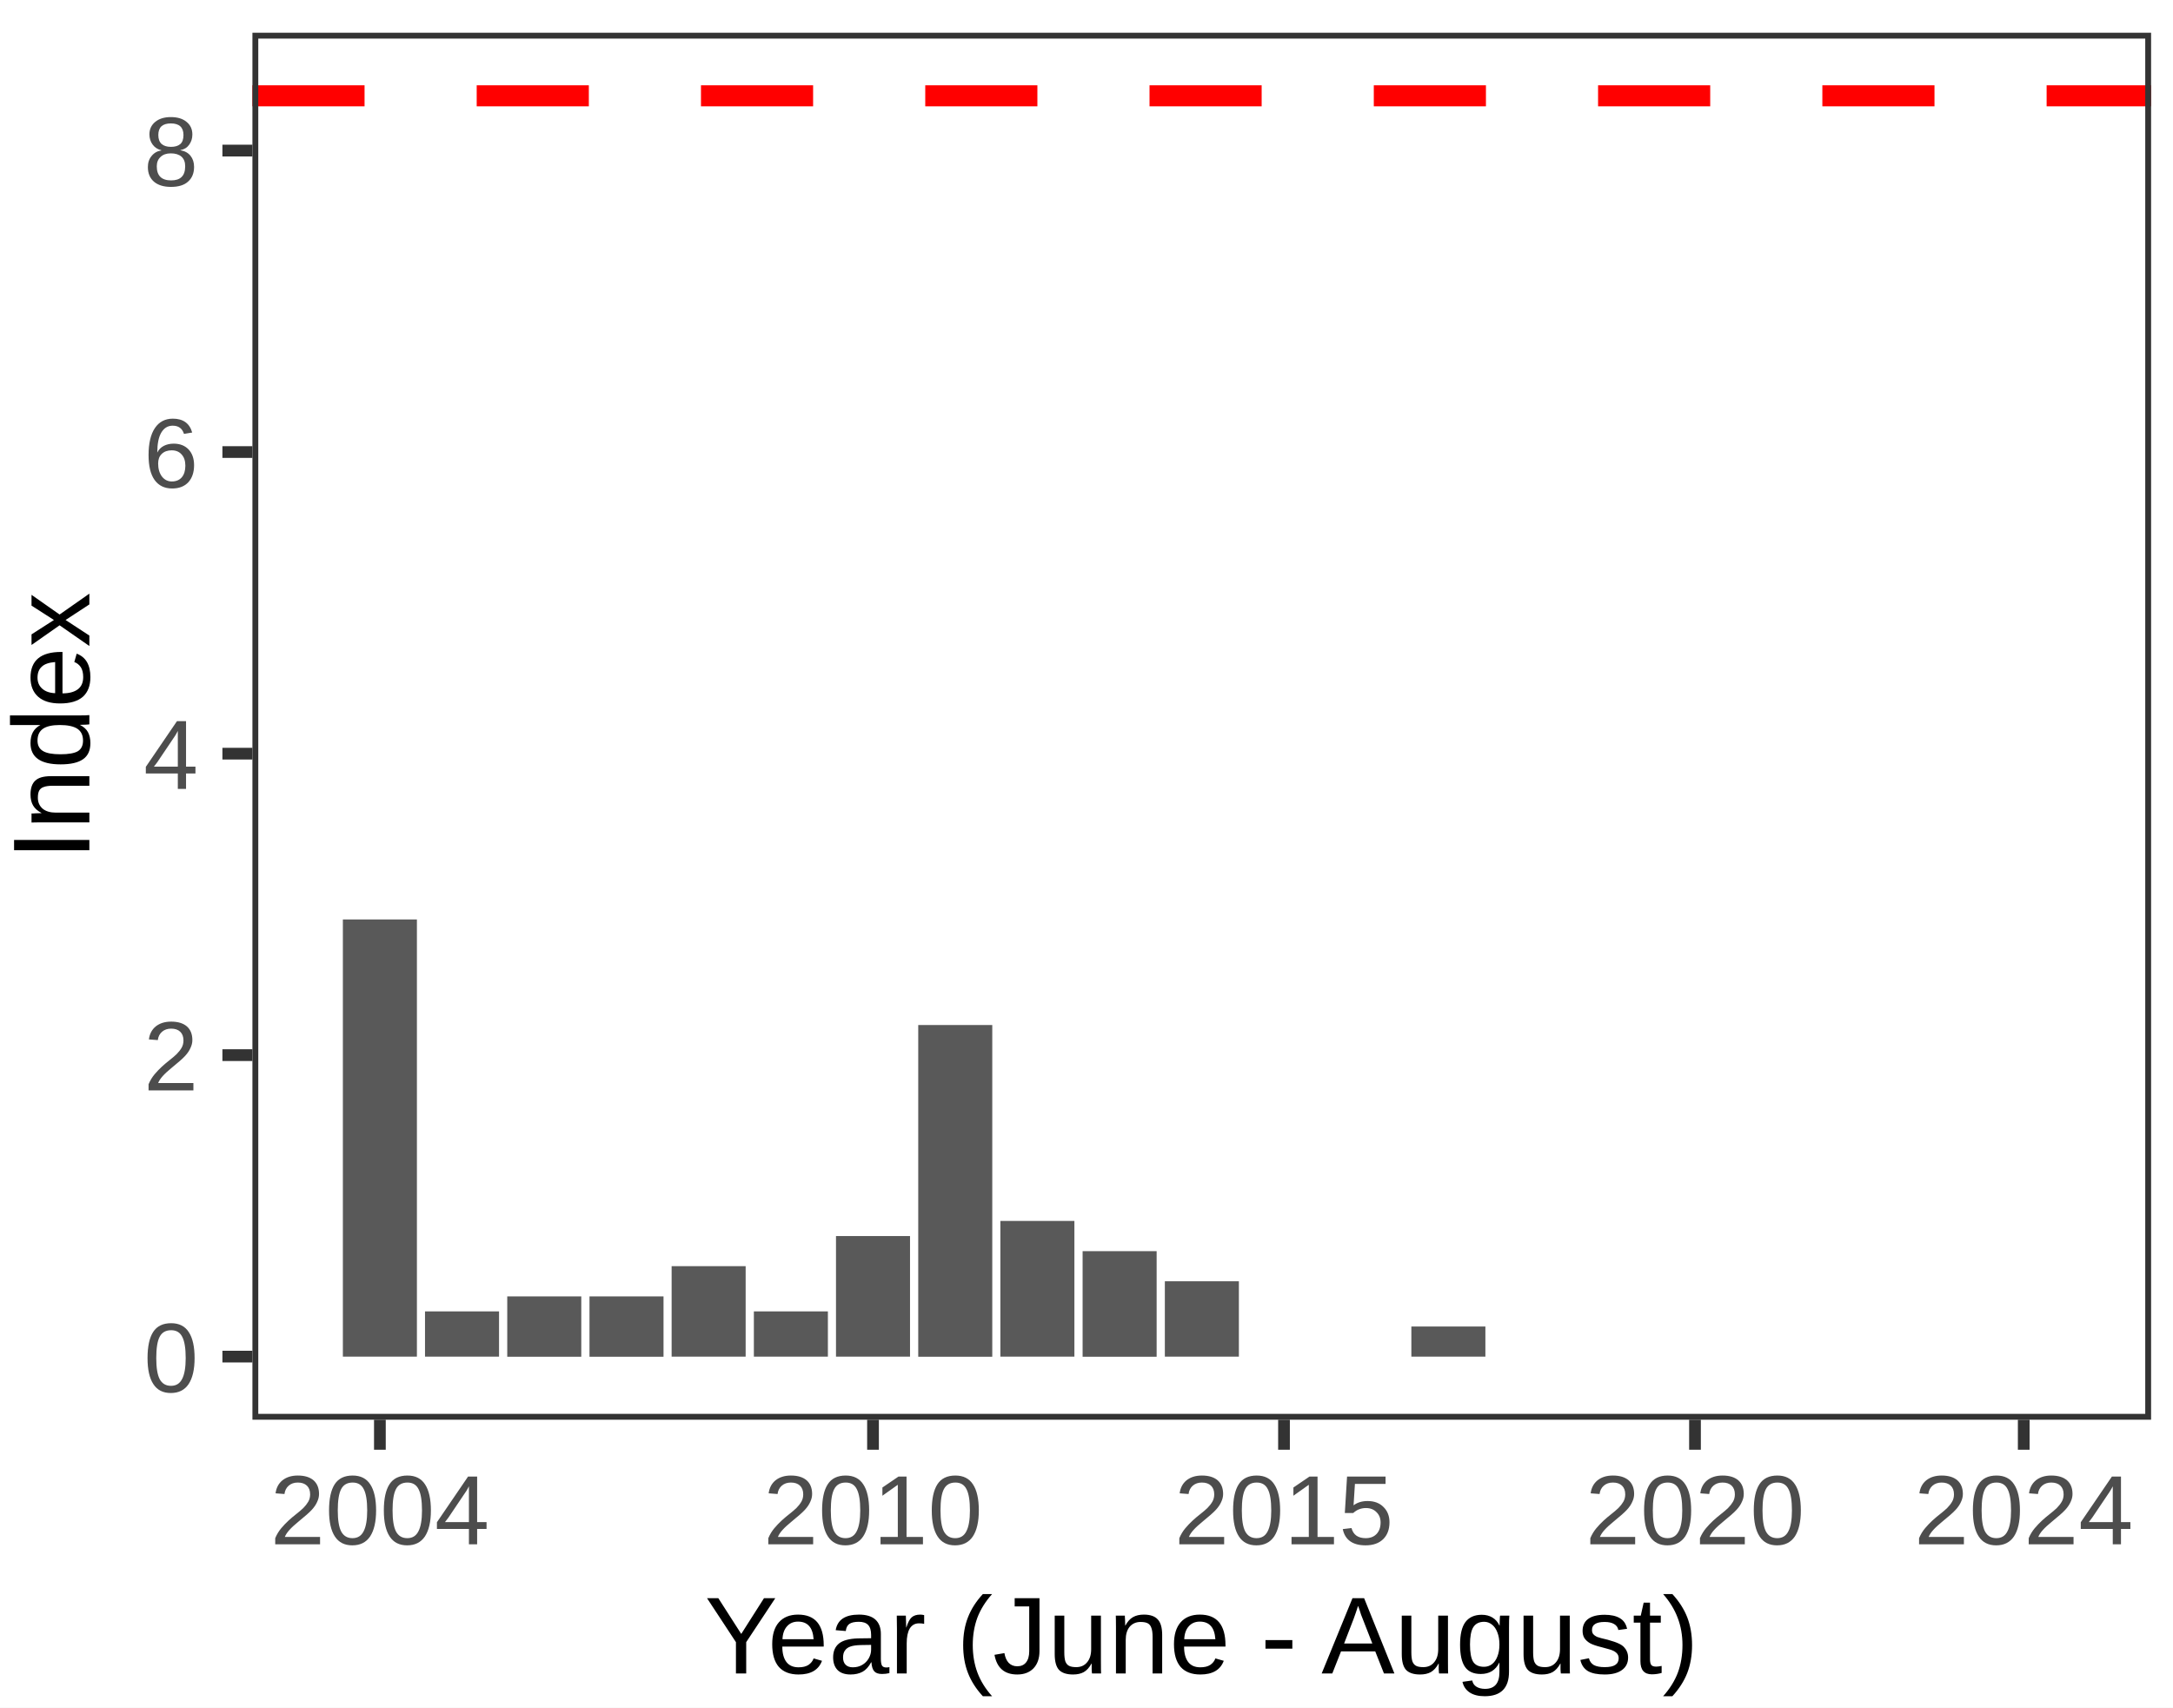
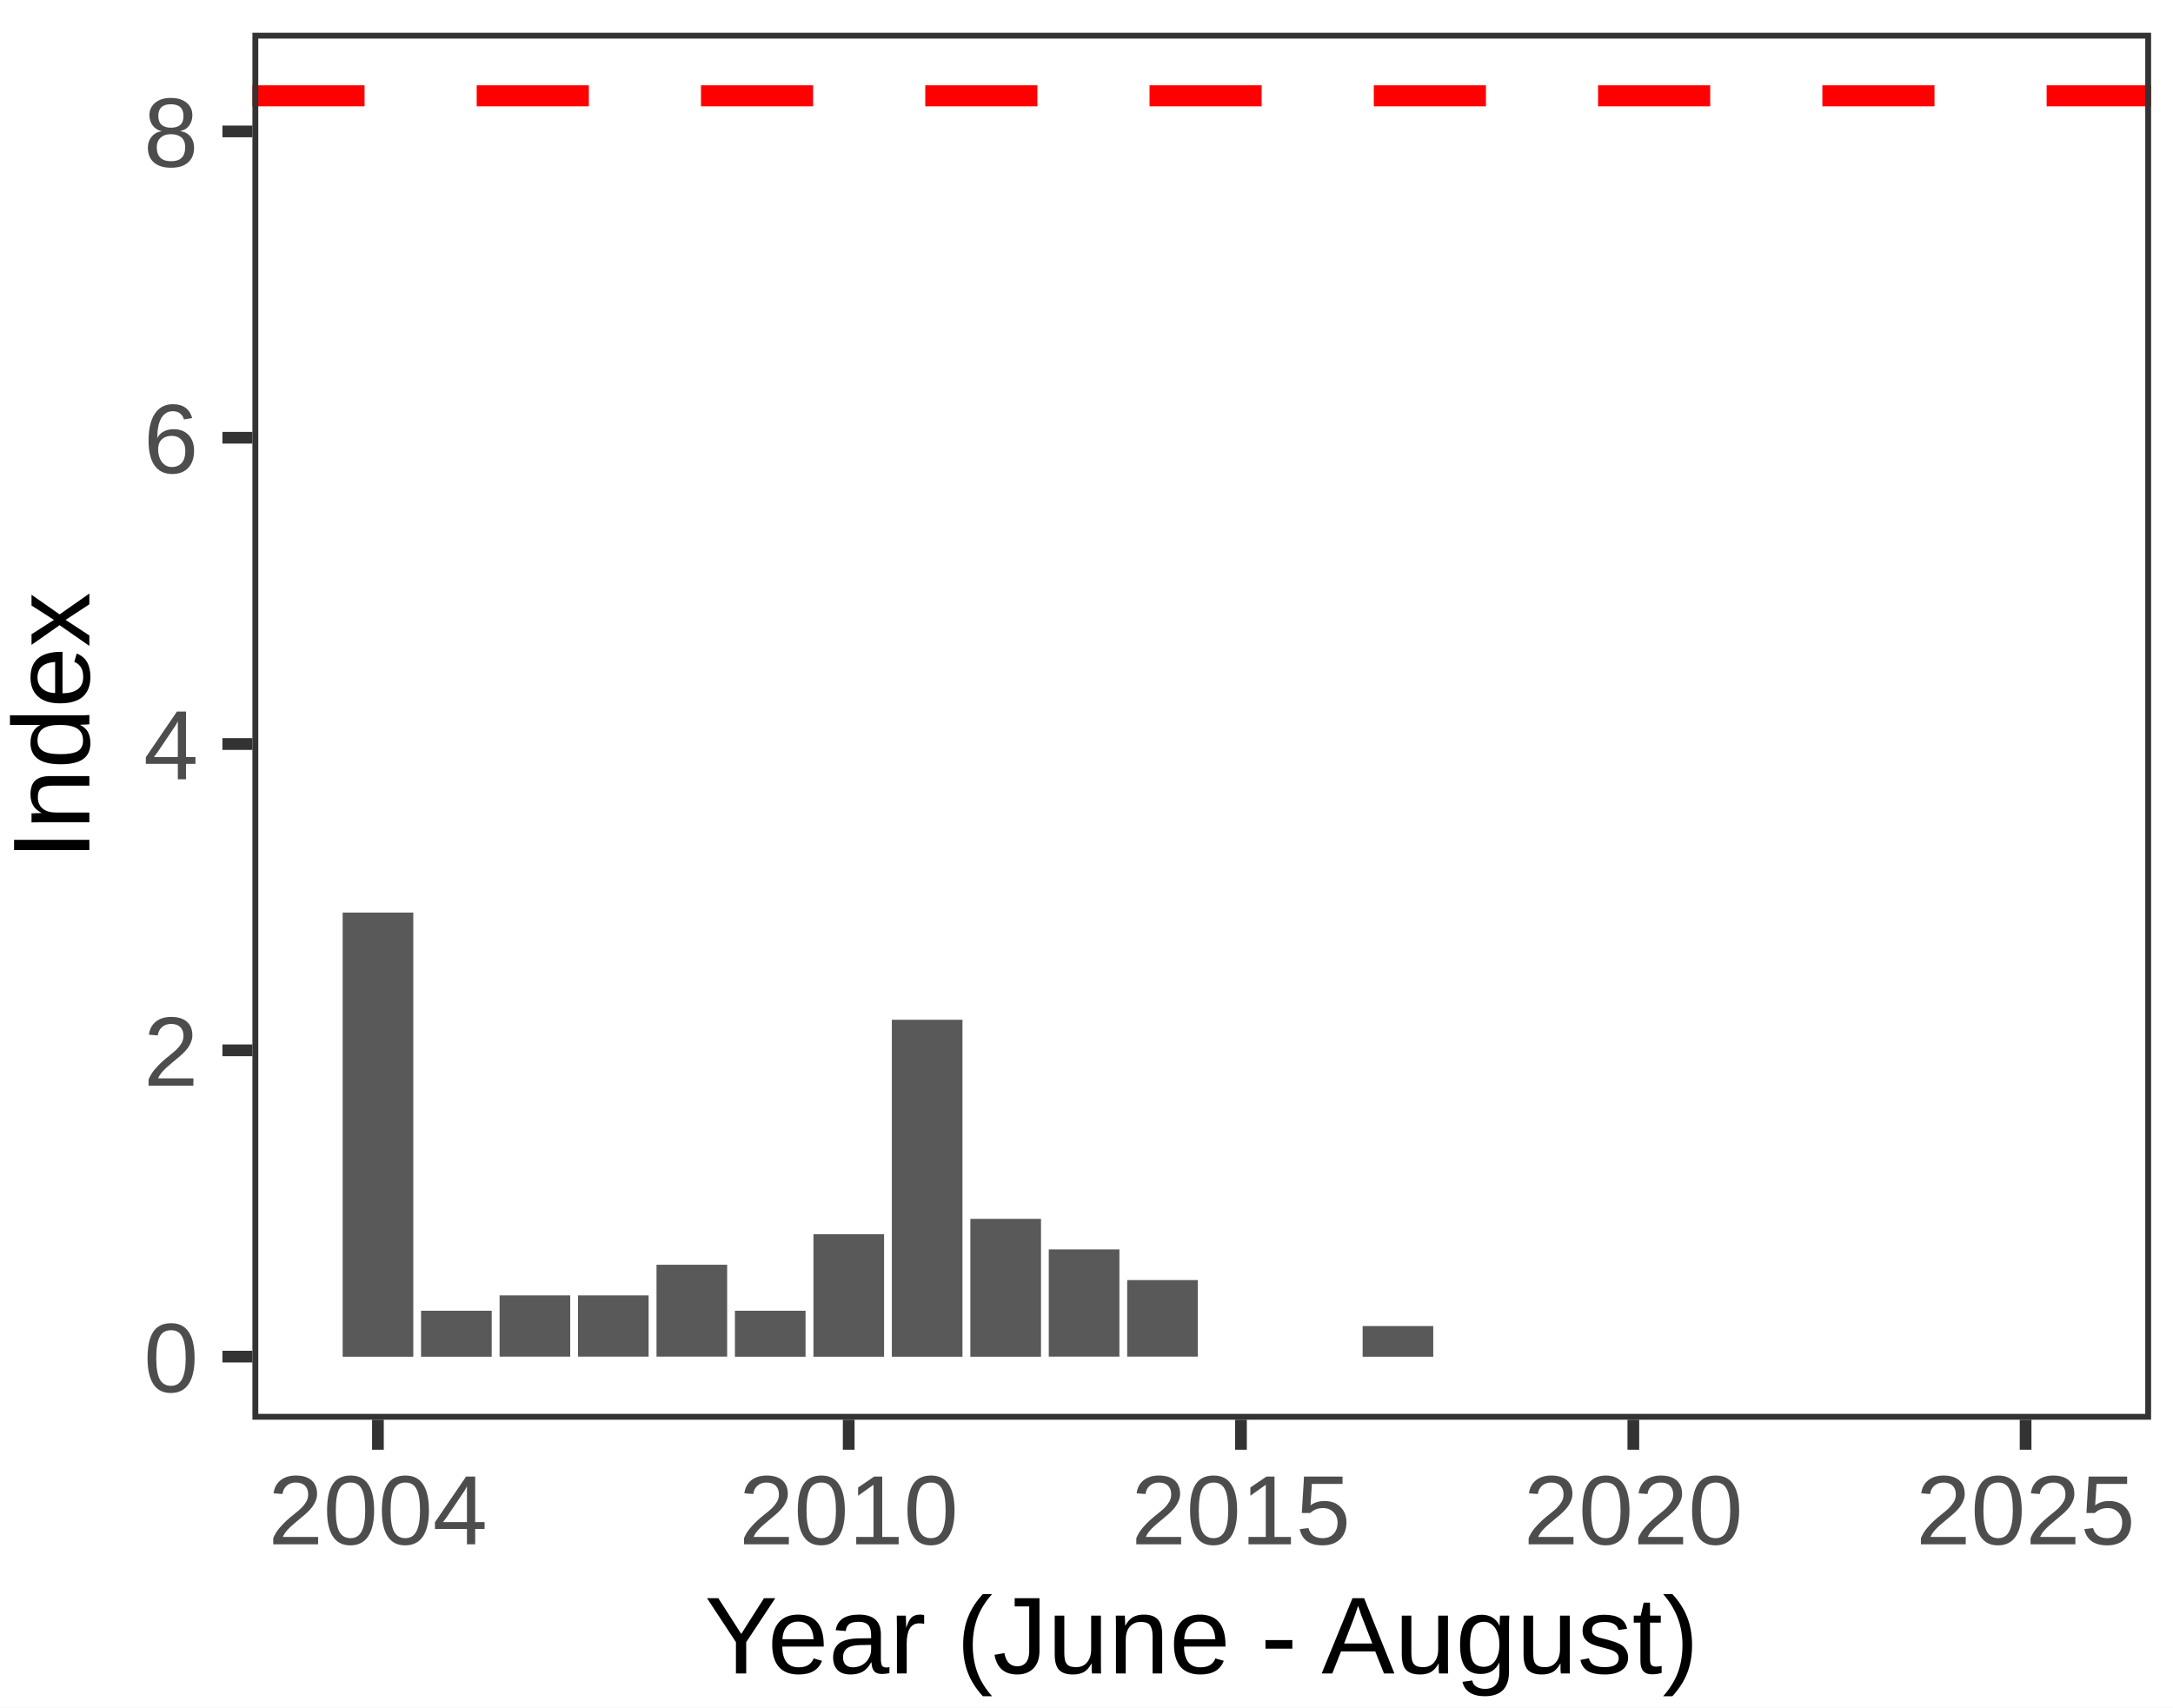
- <svg xmlns="http://www.w3.org/2000/svg" class="svglite" width="198.43pt" height="155.91pt" viewBox="0 0 198.43 155.91">
-   <defs>
-     <style type="text/css">
+ <svg xmlns="http://www.w3.org/2000/svg" width="198.43pt" height="155.91pt" viewBox="0 0 198.43 155.91">
+   <g class="svglite">
+     <defs>
+       <style type="text/css">
    .svglite line, .svglite polyline, .svglite polygon, .svglite path, .svglite rect, .svglite circle {
      fill: none;
      stroke: #000000;
      stroke-linecap: round;
      stroke-linejoin: round;
      stroke-miterlimit: 10.00;
    }
    .svglite text {
      white-space: pre;
    }
+     .svglite g.glyphgroup path {
+       fill: inherit;
+       stroke: none;
+     }
  </style>
-   </defs>
-   <rect width="100%" height="100%" style="stroke: none; fill: #FFFFFF;" />
-   <defs>
-     <clipPath id="cpMC4wMHwxOTguNDN8MC4wMHwxNTUuOTE=">
-       <rect x="0.00" y="0.00" width="198.43" height="155.91" />
-     </clipPath>
-   </defs>
-   <g clip-path="url(#cpMC4wMHwxOTguNDN8MC4wMHwxNTUuOTE=)">
-     <rect x="0.00" y="0.00" width="198.43" height="155.91" style="stroke-width: 1.07; stroke: #FFFFFF; fill: #FFFFFF;" />
-   </g>
-   <defs>
-     <clipPath id="cpMjMuMDV8MTk2LjQzfDIuOTl8MTI5LjY0">
-       <rect x="23.05" y="2.99" width="173.38" height="126.65" />
-     </clipPath>
-   </defs>
-   <g clip-path="url(#cpMjMuMDV8MTk2LjQzfDIuOTl8MTI5LjY0)">
-     <rect x="23.05" y="2.99" width="173.38" height="126.65" style="stroke-width: 1.07; stroke: none; fill: #FFFFFF;" />
-     <rect x="31.31" y="83.96" width="6.76" height="39.92" style="stroke-width: 1.07; stroke: none; stroke-linecap: butt; stroke-linejoin: miter; fill: #595959;" />
-     <rect x="38.81" y="119.75" width="6.76" height="4.13" style="stroke-width: 1.07; stroke: none; stroke-linecap: butt; stroke-linejoin: miter; fill: #595959;" />
-     <rect x="46.32" y="118.38" width="6.76" height="5.51" style="stroke-width: 1.07; stroke: none; stroke-linecap: butt; stroke-linejoin: miter; fill: #595959;" />
-     <rect x="53.83" y="118.38" width="6.76" height="5.51" style="stroke-width: 1.07; stroke: none; stroke-linecap: butt; stroke-linejoin: miter; fill: #595959;" />
-     <rect x="61.33" y="115.62" width="6.76" height="8.26" style="stroke-width: 1.07; stroke: none; stroke-linecap: butt; stroke-linejoin: miter; fill: #595959;" />
-     <rect x="68.84" y="119.75" width="6.76" height="4.13" style="stroke-width: 1.07; stroke: none; stroke-linecap: butt; stroke-linejoin: miter; fill: #595959;" />
-     <rect x="76.34" y="112.87" width="6.76" height="11.01" style="stroke-width: 1.07; stroke: none; stroke-linecap: butt; stroke-linejoin: miter; fill: #595959;" />
-     <rect x="83.85" y="93.60" width="6.76" height="30.29" style="stroke-width: 1.07; stroke: none; stroke-linecap: butt; stroke-linejoin: miter; fill: #595959;" />
-     <rect x="91.35" y="111.49" width="6.76" height="12.39" style="stroke-width: 1.07; stroke: none; stroke-linecap: butt; stroke-linejoin: miter; fill: #595959;" />
-     <rect x="98.86" y="114.25" width="6.76" height="9.64" style="stroke-width: 1.07; stroke: none; stroke-linecap: butt; stroke-linejoin: miter; fill: #595959;" />
-     <rect x="106.37" y="117.00" width="6.76" height="6.88" style="stroke-width: 1.07; stroke: none; stroke-linecap: butt; stroke-linejoin: miter; fill: #595959;" />
-     <rect x="113.87" y="123.88" width="6.76" height="0.00" style="stroke-width: 1.07; stroke: none; stroke-linecap: butt; stroke-linejoin: miter; fill: #595959;" />
-     <rect x="121.38" y="123.88" width="6.76" height="0.00" style="stroke-width: 1.07; stroke: none; stroke-linecap: butt; stroke-linejoin: miter; fill: #595959;" />
-     <rect x="128.88" y="121.13" width="6.76" height="2.75" style="stroke-width: 1.07; stroke: none; stroke-linecap: butt; stroke-linejoin: miter; fill: #595959;" />
-     <rect x="136.39" y="123.88" width="6.76" height="0.00" style="stroke-width: 1.07; stroke: none; stroke-linecap: butt; stroke-linejoin: miter; fill: #595959;" />
-     <rect x="143.89" y="123.88" width="6.76" height="0.00" style="stroke-width: 1.07; stroke: none; stroke-linecap: butt; stroke-linejoin: miter; fill: #595959;" />
-     <rect x="151.40" y="123.88" width="6.76" height="0.00" style="stroke-width: 1.07; stroke: none; stroke-linecap: butt; stroke-linejoin: miter; fill: #595959;" />
-     <rect x="158.90" y="123.88" width="6.76" height="0.00" style="stroke-width: 1.07; stroke: none; stroke-linecap: butt; stroke-linejoin: miter; fill: #595959;" />
-     <rect x="166.41" y="123.88" width="6.76" height="0.00" style="stroke-width: 1.07; stroke: none; stroke-linecap: butt; stroke-linejoin: miter; fill: #595959;" />
-     <rect x="173.92" y="123.88" width="6.76" height="0.00" style="stroke-width: 1.07; stroke: none; stroke-linecap: butt; stroke-linejoin: miter; fill: #595959;" />
-     <rect x="181.42" y="123.88" width="6.76" height="0.00" style="stroke-width: 1.07; stroke: none; stroke-linecap: butt; stroke-linejoin: miter; fill: #595959;" />
-     <line x1="23.05" y1="8.75" x2="196.43" y2="8.75" style="stroke-width: 1.92; stroke: #FF0000; stroke-dasharray: 10.24,10.24; stroke-linecap: butt;" />
-     <rect x="23.05" y="2.99" width="173.38" height="126.65" style="stroke-width: 1.07; stroke: #333333;" />
-   </g>
-   <g clip-path="url(#cpMC4wMHwxOTguNDN8MC4wMHwxNTUuOTE=)">
-     <text x="18.12" y="127.11" text-anchor="end" style="font-size: 9.00px;fill: #4D4D4D; font-family: &quot;Arial&quot;;" textLength="5.00px" lengthAdjust="spacingAndGlyphs">0</text>
-     <text x="18.12" y="99.57" text-anchor="end" style="font-size: 9.00px;fill: #4D4D4D; font-family: &quot;Arial&quot;;" textLength="5.00px" lengthAdjust="spacingAndGlyphs">2</text>
-     <text x="18.12" y="72.04" text-anchor="end" style="font-size: 9.00px;fill: #4D4D4D; font-family: &quot;Arial&quot;;" textLength="5.00px" lengthAdjust="spacingAndGlyphs">4</text>
-     <text x="18.12" y="44.51" text-anchor="end" style="font-size: 9.00px;fill: #4D4D4D; font-family: &quot;Arial&quot;;" textLength="5.00px" lengthAdjust="spacingAndGlyphs">6</text>
-     <text x="18.12" y="16.97" text-anchor="end" style="font-size: 9.00px;fill: #4D4D4D; font-family: &quot;Arial&quot;;" textLength="5.00px" lengthAdjust="spacingAndGlyphs">8</text>
-     <polyline points="20.31,123.88 23.05,123.88 " style="stroke-width: 1.07; stroke: #333333; stroke-linecap: butt;" />
-     <polyline points="20.31,96.35 23.05,96.35 " style="stroke-width: 1.07; stroke: #333333; stroke-linecap: butt;" />
-     <polyline points="20.31,68.82 23.05,68.82 " style="stroke-width: 1.07; stroke: #333333; stroke-linecap: butt;" />
-     <polyline points="20.31,41.28 23.05,41.28 " style="stroke-width: 1.07; stroke: #333333; stroke-linecap: butt;" />
-     <polyline points="20.31,13.75 23.05,13.75 " style="stroke-width: 1.07; stroke: #333333; stroke-linecap: butt;" />
-     <polyline points="34.69,132.38 34.69,129.64 " style="stroke-width: 1.07; stroke: #333333; stroke-linecap: butt;" />
-     <polyline points="79.72,132.38 79.72,129.64 " style="stroke-width: 1.07; stroke: #333333; stroke-linecap: butt;" />
-     <polyline points="117.25,132.38 117.25,129.64 " style="stroke-width: 1.07; stroke: #333333; stroke-linecap: butt;" />
-     <polyline points="154.78,132.38 154.78,129.64 " style="stroke-width: 1.07; stroke: #333333; stroke-linecap: butt;" />
-     <polyline points="184.80,132.38 184.80,129.64 " style="stroke-width: 1.07; stroke: #333333; stroke-linecap: butt;" />
-     <text x="34.69" y="141.02" text-anchor="middle" style="font-size: 9.00px;fill: #4D4D4D; font-family: &quot;Arial&quot;;" textLength="20.02px" lengthAdjust="spacingAndGlyphs">2004</text>
-     <text x="79.72" y="141.02" text-anchor="middle" style="font-size: 9.00px;fill: #4D4D4D; font-family: &quot;Arial&quot;;" textLength="20.02px" lengthAdjust="spacingAndGlyphs">2010</text>
-     <text x="117.25" y="141.02" text-anchor="middle" style="font-size: 9.00px;fill: #4D4D4D; font-family: &quot;Arial&quot;;" textLength="20.02px" lengthAdjust="spacingAndGlyphs">2015</text>
-     <text x="154.78" y="141.02" text-anchor="middle" style="font-size: 9.00px;fill: #4D4D4D; font-family: &quot;Arial&quot;;" textLength="20.02px" lengthAdjust="spacingAndGlyphs">2020</text>
-     <text x="184.80" y="141.02" text-anchor="middle" style="font-size: 9.00px;fill: #4D4D4D; font-family: &quot;Arial&quot;;" textLength="20.02px" lengthAdjust="spacingAndGlyphs">2024</text>
-     <text x="109.74" y="152.81" text-anchor="middle" style="font-size: 10.00px; font-family: &quot;Arial&quot;;" textLength="90.85px" lengthAdjust="spacingAndGlyphs">Year (June - August)</text>
-     <text transform="translate(8.16,78.56) rotate(-90)" style="font-size: 10.00px; font-family: &quot;Arial&quot;;" textLength="24.48px" lengthAdjust="spacingAndGlyphs">Index</text>
+     </defs>
+     <rect width="100%" height="100%" style="stroke: none; fill: #FFFFFF;" />
+     <defs>
+       <clipPath id="cpMC4wMHwxOTguNDN8MC4wMHwxNTUuOTE=">
+         <rect x="0.00" y="0.00" width="198.43" height="155.91" />
+       </clipPath>
+     </defs>
+     <g clip-path="url(#cpMC4wMHwxOTguNDN8MC4wMHwxNTUuOTE=)">
+       <rect x="0.00" y="0.00" width="198.43" height="155.91" style="stroke-width: 1.07; stroke: #FFFFFF; fill: #FFFFFF;" />
+     </g>
+     <defs>
+       <clipPath id="cpMjMuMDV8MTk2LjQzfDIuOTl8MTI5LjY0">
+         <rect x="23.05" y="2.99" width="173.38" height="126.65" />
+       </clipPath>
+     </defs>
+     <g clip-path="url(#cpMjMuMDV8MTk2LjQzfDIuOTl8MTI5LjY0)">
+       <rect x="23.05" y="2.99" width="173.38" height="126.65" style="stroke-width: 1.07; stroke: none; fill: #FFFFFF;" />
+       <rect x="31.29" y="83.33" width="6.45" height="40.56" style="stroke-width: 1.07; stroke: none; stroke-linecap: butt; stroke-linejoin: miter; fill: #595959;" />
+       <rect x="38.45" y="119.69" width="6.45" height="4.20" style="stroke-width: 1.07; stroke: none; stroke-linecap: butt; stroke-linejoin: miter; fill: #595959;" />
+       <rect x="45.62" y="118.29" width="6.45" height="5.59" style="stroke-width: 1.07; stroke: none; stroke-linecap: butt; stroke-linejoin: miter; fill: #595959;" />
+       <rect x="52.78" y="118.29" width="6.45" height="5.59" style="stroke-width: 1.07; stroke: none; stroke-linecap: butt; stroke-linejoin: miter; fill: #595959;" />
+       <rect x="59.95" y="115.49" width="6.45" height="8.39" style="stroke-width: 1.07; stroke: none; stroke-linecap: butt; stroke-linejoin: miter; fill: #595959;" />
+       <rect x="67.11" y="119.69" width="6.45" height="4.20" style="stroke-width: 1.07; stroke: none; stroke-linecap: butt; stroke-linejoin: miter; fill: #595959;" />
+       <rect x="74.28" y="112.70" width="6.45" height="11.19" style="stroke-width: 1.07; stroke: none; stroke-linecap: butt; stroke-linejoin: miter; fill: #595959;" />
+       <rect x="81.44" y="93.12" width="6.45" height="30.77" style="stroke-width: 1.07; stroke: none; stroke-linecap: butt; stroke-linejoin: miter; fill: #595959;" />
+       <rect x="88.61" y="111.30" width="6.45" height="12.59" style="stroke-width: 1.07; stroke: none; stroke-linecap: butt; stroke-linejoin: miter; fill: #595959;" />
+       <rect x="95.77" y="114.09" width="6.45" height="9.79" style="stroke-width: 1.07; stroke: none; stroke-linecap: butt; stroke-linejoin: miter; fill: #595959;" />
+       <rect x="102.93" y="116.89" width="6.45" height="6.99" style="stroke-width: 1.07; stroke: none; stroke-linecap: butt; stroke-linejoin: miter; fill: #595959;" />
+       <rect x="110.10" y="123.88" width="6.45" height="0.00" style="stroke-width: 1.07; stroke: none; stroke-linecap: butt; stroke-linejoin: miter; fill: #595959;" />
+       <rect x="117.26" y="123.88" width="6.45" height="0.00" style="stroke-width: 1.07; stroke: none; stroke-linecap: butt; stroke-linejoin: miter; fill: #595959;" />
+       <rect x="124.43" y="121.09" width="6.45" height="2.80" style="stroke-width: 1.07; stroke: none; stroke-linecap: butt; stroke-linejoin: miter; fill: #595959;" />
+       <rect x="131.59" y="123.88" width="6.45" height="0.00" style="stroke-width: 1.07; stroke: none; stroke-linecap: butt; stroke-linejoin: miter; fill: #595959;" />
+       <rect x="138.76" y="123.88" width="6.45" height="0.00" style="stroke-width: 1.07; stroke: none; stroke-linecap: butt; stroke-linejoin: miter; fill: #595959;" />
+       <rect x="145.92" y="123.88" width="6.45" height="0.00" style="stroke-width: 1.07; stroke: none; stroke-linecap: butt; stroke-linejoin: miter; fill: #595959;" />
+       <rect x="153.09" y="123.88" width="6.45" height="0.00" style="stroke-width: 1.07; stroke: none; stroke-linecap: butt; stroke-linejoin: miter; fill: #595959;" />
+       <rect x="160.25" y="123.88" width="6.45" height="0.00" style="stroke-width: 1.07; stroke: none; stroke-linecap: butt; stroke-linejoin: miter; fill: #595959;" />
+       <rect x="167.42" y="123.88" width="6.45" height="0.00" style="stroke-width: 1.07; stroke: none; stroke-linecap: butt; stroke-linejoin: miter; fill: #595959;" />
+       <rect x="174.58" y="123.88" width="6.45" height="0.00" style="stroke-width: 1.07; stroke: none; stroke-linecap: butt; stroke-linejoin: miter; fill: #595959;" />
+       <rect x="181.75" y="123.88" width="6.45" height="0.00" style="stroke-width: 1.07; stroke: none; stroke-linecap: butt; stroke-linejoin: miter; fill: #595959;" />
+       <line x1="23.05" y1="8.75" x2="196.43" y2="8.75" style="stroke-width: 1.92; stroke: #FF0000; stroke-dasharray: 10.24,10.24; stroke-linecap: butt;" />
+       <rect x="23.05" y="2.99" width="173.38" height="126.65" style="stroke-width: 1.07; stroke: #333333;" />
+     </g>
+     <g clip-path="url(#cpMC4wMHwxOTguNDN8MC4wMHwxNTUuOTE=)">
+       <text x="18.12" y="127.11" text-anchor="end" style="font-size: 9.00px;fill: #4D4D4D; font-family: &quot;Arial&quot;;" textLength="5.00px" lengthAdjust="spacingAndGlyphs">0</text>
+       <text x="18.12" y="99.14" text-anchor="end" style="font-size: 9.00px;fill: #4D4D4D; font-family: &quot;Arial&quot;;" textLength="5.00px" lengthAdjust="spacingAndGlyphs">2</text>
+       <text x="18.12" y="71.16" text-anchor="end" style="font-size: 9.00px;fill: #4D4D4D; font-family: &quot;Arial&quot;;" textLength="5.00px" lengthAdjust="spacingAndGlyphs">4</text>
+       <text x="18.12" y="43.19" text-anchor="end" style="font-size: 9.00px;fill: #4D4D4D; font-family: &quot;Arial&quot;;" textLength="5.00px" lengthAdjust="spacingAndGlyphs">6</text>
+       <text x="18.12" y="15.22" text-anchor="end" style="font-size: 9.00px;fill: #4D4D4D; font-family: &quot;Arial&quot;;" textLength="5.00px" lengthAdjust="spacingAndGlyphs">8</text>
+       <polyline points="20.31,123.88 23.05,123.88 " style="stroke-width: 1.07; stroke: #333333; stroke-linecap: butt;" />
+       <polyline points="20.31,95.91 23.05,95.91 " style="stroke-width: 1.07; stroke: #333333; stroke-linecap: butt;" />
+       <polyline points="20.31,67.94 23.05,67.94 " style="stroke-width: 1.07; stroke: #333333; stroke-linecap: butt;" />
+       <polyline points="20.31,39.97 23.05,39.97 " style="stroke-width: 1.07; stroke: #333333; stroke-linecap: butt;" />
+       <polyline points="20.31,12.00 23.05,12.00 " style="stroke-width: 1.07; stroke: #333333; stroke-linecap: butt;" />
+       <polyline points="34.51,132.38 34.51,129.64 " style="stroke-width: 1.07; stroke: #333333; stroke-linecap: butt;" />
+       <polyline points="77.50,132.38 77.50,129.64 " style="stroke-width: 1.07; stroke: #333333; stroke-linecap: butt;" />
+       <polyline points="113.32,132.38 113.32,129.64 " style="stroke-width: 1.07; stroke: #333333; stroke-linecap: butt;" />
+       <polyline points="149.15,132.38 149.15,129.64 " style="stroke-width: 1.07; stroke: #333333; stroke-linecap: butt;" />
+       <polyline points="184.97,132.38 184.97,129.64 " style="stroke-width: 1.07; stroke: #333333; stroke-linecap: butt;" />
+       <text x="34.51" y="141.02" text-anchor="middle" style="font-size: 9.00px;fill: #4D4D4D; font-family: &quot;Arial&quot;;" textLength="20.00px" lengthAdjust="spacingAndGlyphs">2004</text>
+       <text x="77.50" y="141.02" text-anchor="middle" style="font-size: 9.00px;fill: #4D4D4D; font-family: &quot;Arial&quot;;" textLength="20.00px" lengthAdjust="spacingAndGlyphs">2010</text>
+       <text x="113.32" y="141.02" text-anchor="middle" style="font-size: 9.00px;fill: #4D4D4D; font-family: &quot;Arial&quot;;" textLength="20.00px" lengthAdjust="spacingAndGlyphs">2015</text>
+       <text x="149.15" y="141.02" text-anchor="middle" style="font-size: 9.00px;fill: #4D4D4D; font-family: &quot;Arial&quot;;" textLength="20.00px" lengthAdjust="spacingAndGlyphs">2020</text>
+       <text x="184.97" y="141.02" text-anchor="middle" style="font-size: 9.00px;fill: #4D4D4D; font-family: &quot;Arial&quot;;" textLength="20.00px" lengthAdjust="spacingAndGlyphs">2025</text>
+       <text x="109.74" y="152.81" text-anchor="middle" style="font-size: 10.00px; font-family: &quot;Arial&quot;;" textLength="90.81px" lengthAdjust="spacingAndGlyphs">Year (June - August)</text>
+       <text transform="translate(8.16,78.55) rotate(-90)" style="font-size: 10.00px; font-family: &quot;Arial&quot;;" textLength="24.47px" lengthAdjust="spacingAndGlyphs">Index</text>
+     </g>
  </g>
</svg>
